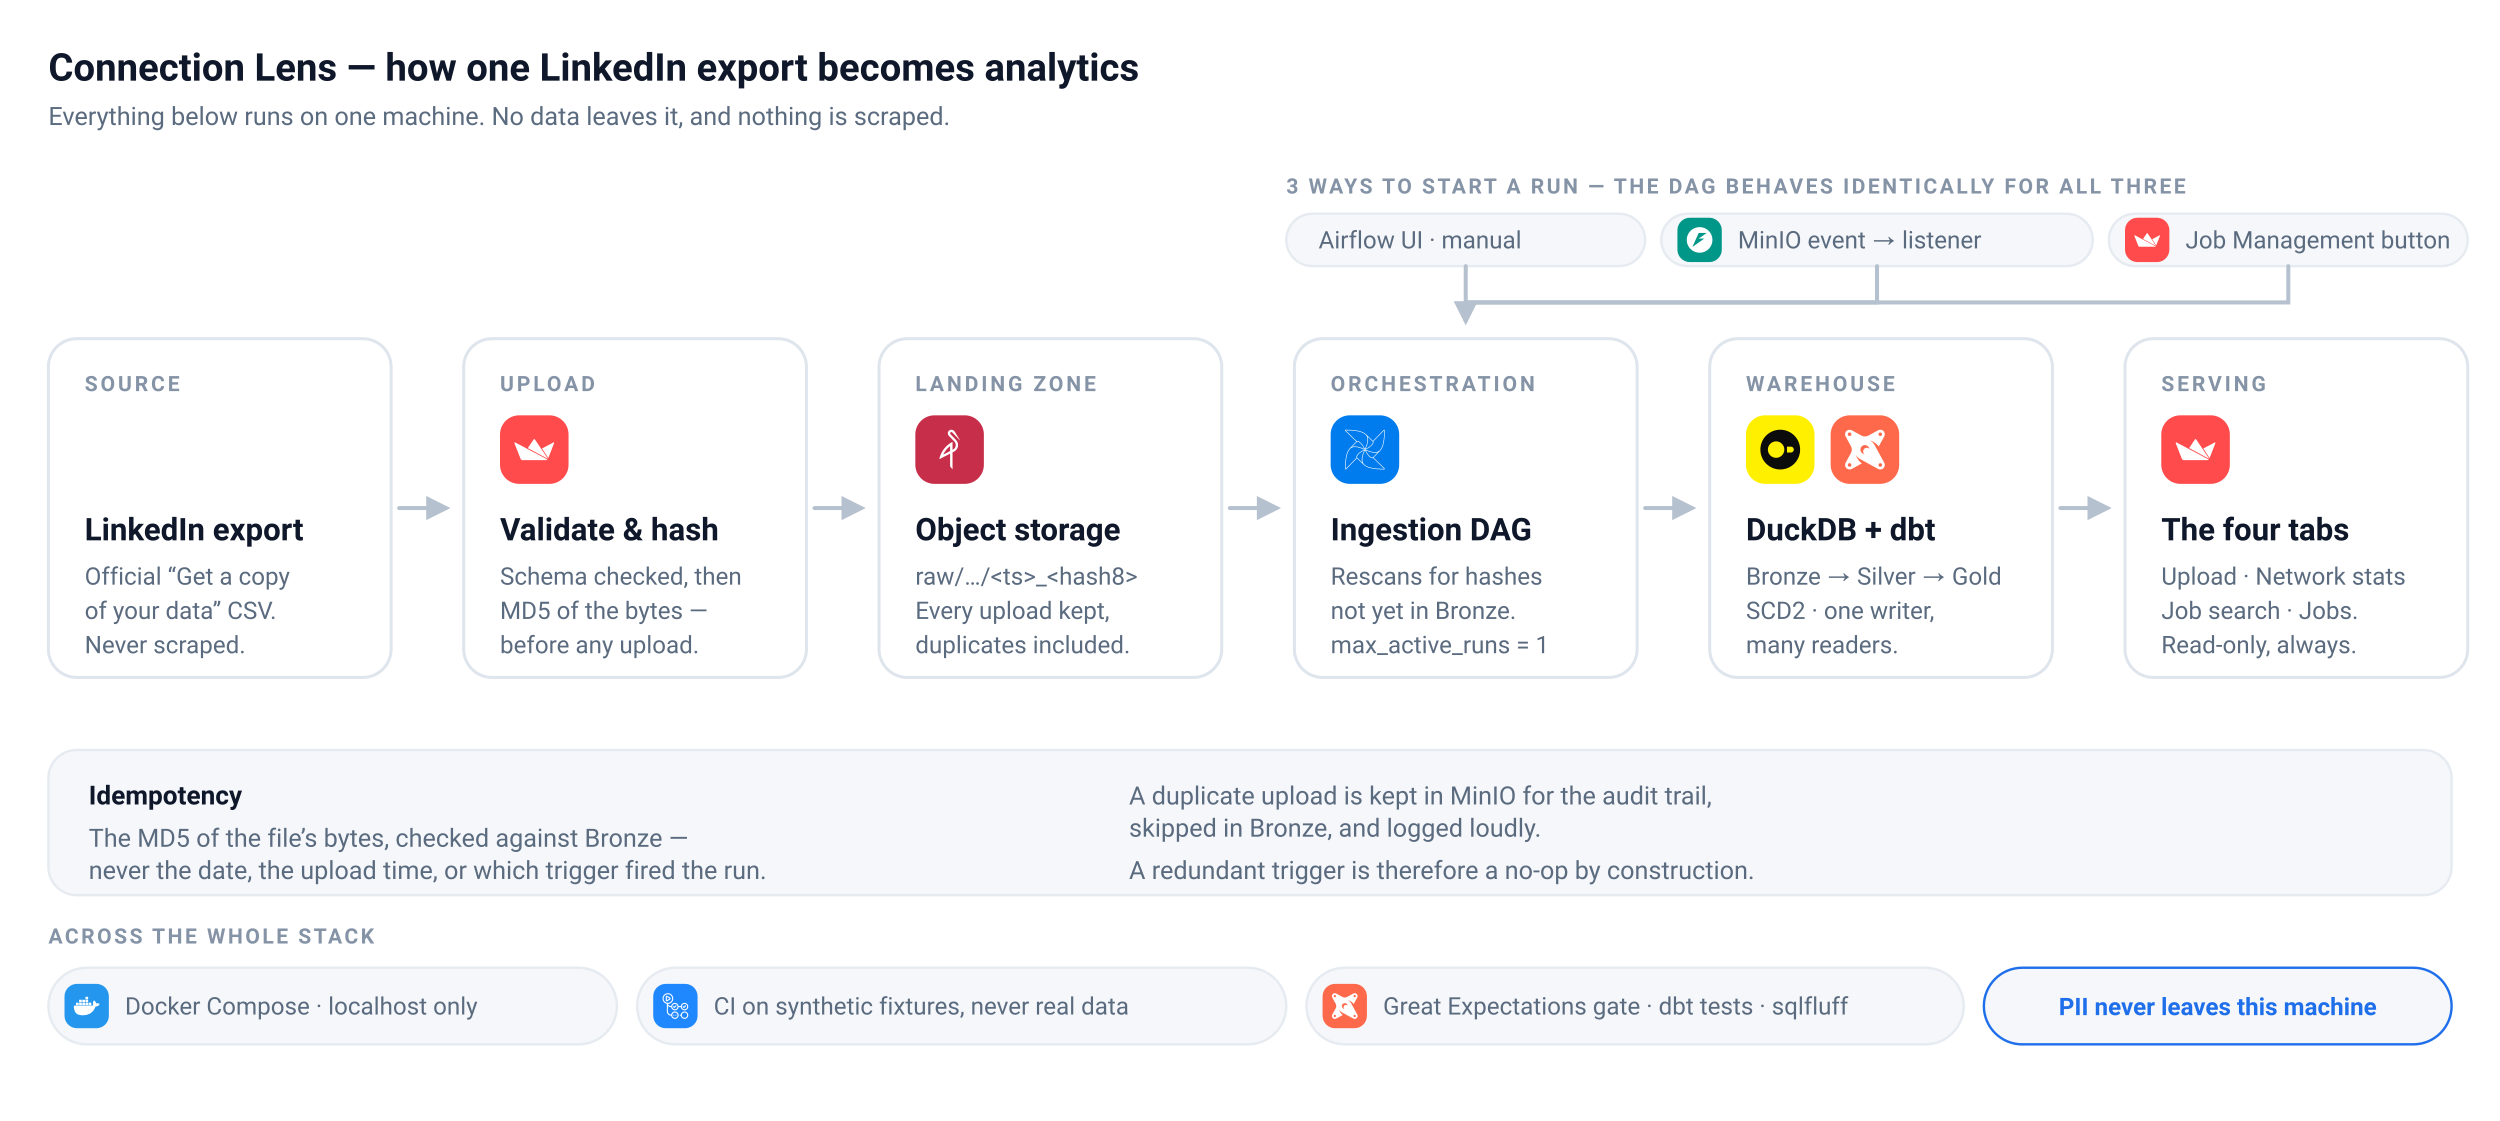
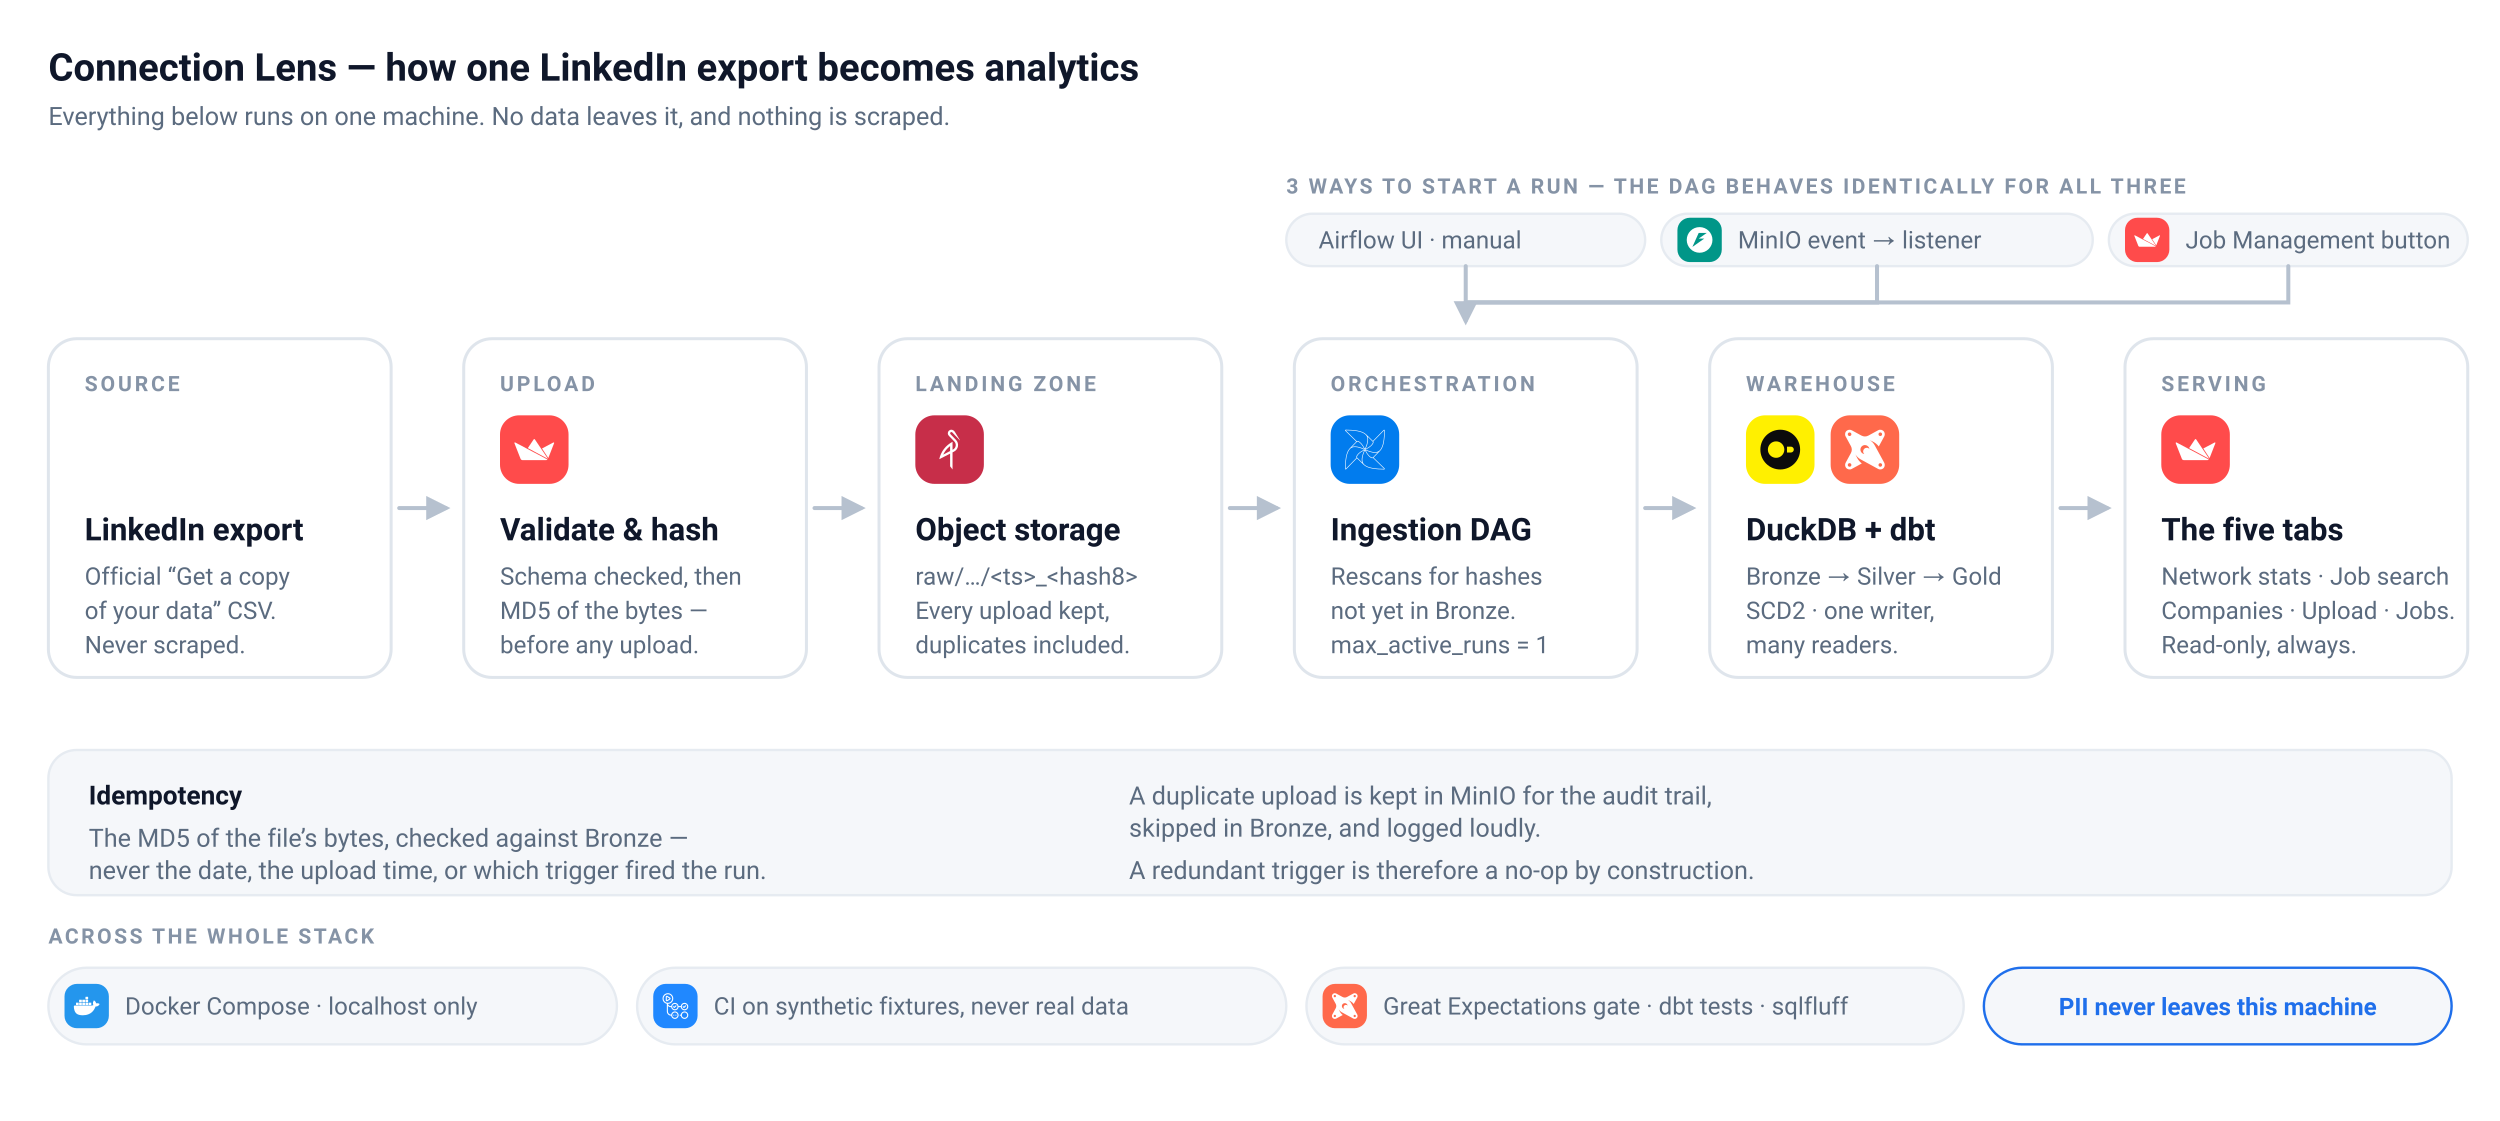
<svg xmlns="http://www.w3.org/2000/svg" viewBox="0 0 1240 556" width="1240" height="556" font-family="ui-sans-serif,-apple-system,BlinkMacSystemFont,'Segoe UI',Roboto,Helvetica,Arial,sans-serif">
  <defs>
    <marker id="head" viewBox="0 0 10 10" refX="8" refY="5" markerWidth="6" markerHeight="6" orient="auto-start-reverse">
      <path d="M0 0 L10 5 L0 10 z" fill="#b6c1cf" />
    </marker>
  </defs>
  <rect width="1240" height="556" fill="#ffffff" />
  <text x="24" y="40" font-size="19" font-weight="700" fill="#0f172a" text-anchor="start" letter-spacing="0">Connection Lens — how one LinkedIn export becomes analytics</text>
  <text x="24" y="62" font-size="12.5" font-weight="400" fill="#5b6b7f" text-anchor="start" letter-spacing="0">Everything below runs on one machine. No data leaves it, and nothing is scraped.</text>
  <text x="638" y="96" font-size="10.5" font-weight="700" fill="#8593a6" text-anchor="start" letter-spacing="1.2">3 WAYS TO START A RUN — THE DAG BEHAVES IDENTICALLY FOR ALL THREE</text>
  <rect x="638" y="106" width="178" height="26" rx="13.0" fill="#f5f7fa" stroke="#e6ebf1" stroke-width="1.2" />
  <text x="654" y="123.2" font-size="12" font-weight="400" fill="#5b6b7f" text-anchor="start" letter-spacing="0">Airflow UI · manual</text>
  <rect x="824" y="106" width="214" height="26" rx="13.0" fill="#f5f7fa" stroke="#e6ebf1" stroke-width="1.2" />
  <rect x="832" y="108.0" width="22" height="22" rx="6.2" fill="#009688" />
  <g transform="translate(836.62,112.62) scale(0.5317)">
    <path d="M12 .039C5.373.038 0 5.393 0 11.999c-.001 6.607 5.372 11.963 12 11.963 6.628 0 12.001-5.356 12-11.963-0-6.606-5.373-11.96-12-11.96m-.829 5.415h7.55l-7.58 5.328h5.183L5.279 18.544q2.947-6.544 5.892-13.09" fill="#ffffff" />
  </g>
  <text x="862" y="123.2" font-size="12" font-weight="400" fill="#5b6b7f" text-anchor="start" letter-spacing="0">MinIO event → listener</text>
  <rect x="1046" y="106" width="178" height="26" rx="13.0" fill="#f5f7fa" stroke="#e6ebf1" stroke-width="1.2" />
  <rect x="1054" y="108.0" width="22" height="22" rx="6.2" fill="#FF4B4B" />
  <g transform="translate(1058.62,112.62) scale(0.5317)">
    <path d="M16.673 11.32l6.862-3.618c.233-.136.554.12.442.387L20.463 17.1zm-8.556-.229l3.473-5.187c.203-.328.578-.316.793-.028l7.886 11.75zm-3.375 7.25c-.28 0-.835-.284-.993-.716l-3.72-9.46c-.118-.331.139-.614.48-.464l19.474 10.306c-.149.147-.453.337-.72.334z" fill="#ffffff" />
  </g>
  <text x="1084" y="123.2" font-size="12" font-weight="400" fill="#5b6b7f" text-anchor="start" letter-spacing="0">Job Management button</text>
  <line x1="727" y1="132" x2="727" y2="159" stroke="#b6c1cf" stroke-width="2" stroke-linecap="round" marker-end="url(#head)" />
  <path d="M931 132 L931 150 L727 150" fill="none" stroke="#b6c1cf" stroke-width="2" stroke-linecap="round" />
  <path d="M1135 132 L1135 150 L727 150" fill="none" stroke="#b6c1cf" stroke-width="2" stroke-linecap="round" />
  <rect x="24" y="168" width="170" height="168" rx="14" fill="#ffffff" stroke="#dfe5ec" stroke-width="1.5" />
  <text x="42" y="194" font-size="10.5" font-weight="700" fill="#8593a6" text-anchor="start" letter-spacing="1.4">SOURCE</text>
  <text x="42" y="268" font-size="15.5" font-weight="700" fill="#0f172a" text-anchor="start" letter-spacing="0">LinkedIn export</text>
  <text x="42" y="290" font-size="12" font-weight="400" fill="#5b6b7f" text-anchor="start" letter-spacing="0">Official “Get a copy</text>
  <text x="42" y="307" font-size="12" font-weight="400" fill="#5b6b7f" text-anchor="start" letter-spacing="0">of your data” CSV.</text>
  <text x="42" y="324" font-size="12" font-weight="400" fill="#5b6b7f" text-anchor="start" letter-spacing="0">Never scraped.</text>
  <rect x="230" y="168" width="170" height="168" rx="14" fill="#ffffff" stroke="#dfe5ec" stroke-width="1.5" />
  <text x="248" y="194" font-size="10.5" font-weight="700" fill="#8593a6" text-anchor="start" letter-spacing="1.4">UPLOAD</text>
  <rect x="248" y="206" width="34" height="34" rx="9.5" fill="#FF4B4B" />
  <g transform="translate(255.14,213.14) scale(0.8217)">
    <path d="M16.673 11.32l6.862-3.618c.233-.136.554.12.442.387L20.463 17.1zm-8.556-.229l3.473-5.187c.203-.328.578-.316.793-.028l7.886 11.75zm-3.375 7.25c-.28 0-.835-.284-.993-.716l-3.72-9.46c-.118-.331.139-.614.48-.464l19.474 10.306c-.149.147-.453.337-.72.334z" fill="#ffffff" />
  </g>
  <text x="248" y="268" font-size="15.5" font-weight="700" fill="#0f172a" text-anchor="start" letter-spacing="0">Validate &amp; hash</text>
  <text x="248" y="290" font-size="12" font-weight="400" fill="#5b6b7f" text-anchor="start" letter-spacing="0">Schema checked, then</text>
  <text x="248" y="307" font-size="12" font-weight="400" fill="#5b6b7f" text-anchor="start" letter-spacing="0">MD5 of the bytes —</text>
  <text x="248" y="324" font-size="12" font-weight="400" fill="#5b6b7f" text-anchor="start" letter-spacing="0">before any upload.</text>
  <line x1="198" y1="252.0" x2="221" y2="252.0" stroke="#b6c1cf" stroke-width="2" stroke-linecap="round" marker-end="url(#head)" />
  <rect x="436" y="168" width="170" height="168" rx="14" fill="#ffffff" stroke="#dfe5ec" stroke-width="1.5" />
  <text x="454" y="194" font-size="10.5" font-weight="700" fill="#8593a6" text-anchor="start" letter-spacing="1.4">LANDING ZONE</text>
  <rect x="454" y="206" width="34" height="34" rx="9.5" fill="#C72E49" />
  <g transform="translate(461.14,213.14) scale(0.8217)">
    <path d="M13.207.006c-.622-.048-1.2.194-1.621.582a2.15 2.15 0 0 0-.094 3.035l3.408 3.551a3.042 3.042 0 0 1-.664 4.688l-.463.238V7.285a15.42 15.42 0 0 0-8.017 10.486v.018l6.549-3.328v7.621L13.779 24V13.682l.896-.463a4.443 4.443 0 0 0 1.221-7.029l-3.371-3.525a.749.749 0 0 1 .037-1.055.752.752 0 0 1 1.057.037l.467.486-.006.006 4.07 4.244a.057.057 0 0 0 .082 0 .06.06 0 0 0 0-.07l-3.141-5.143-.148.142.148-.144C14.495.393 13.829.054 13.207.006Zm-.902 9.865v2.994l-4.152 2.148a13.979 13.979 0 0 1 2.768-3.928 14.178 14.178 0 0 1 1.385-1.215z" fill="#ffffff" />
  </g>
  <text x="454" y="268" font-size="15.5" font-weight="700" fill="#0f172a" text-anchor="start" letter-spacing="0">Object storage</text>
  <text x="454" y="290" font-size="12" font-weight="400" fill="#5b6b7f" text-anchor="start" letter-spacing="0">raw/…/&lt;ts&gt;_&lt;hash8&gt;</text>
  <text x="454" y="307" font-size="12" font-weight="400" fill="#5b6b7f" text-anchor="start" letter-spacing="0">Every upload kept,</text>
  <text x="454" y="324" font-size="12" font-weight="400" fill="#5b6b7f" text-anchor="start" letter-spacing="0">duplicates included.</text>
  <line x1="404" y1="252.0" x2="427" y2="252.0" stroke="#b6c1cf" stroke-width="2" stroke-linecap="round" marker-end="url(#head)" />
  <rect x="642" y="168" width="170" height="168" rx="14" fill="#ffffff" stroke="#dfe5ec" stroke-width="1.5" />
  <text x="660" y="194" font-size="10.5" font-weight="700" fill="#8593a6" text-anchor="start" letter-spacing="1.4">ORCHESTRATION</text>
  <rect x="660" y="206" width="34" height="34" rx="9.5" fill="#017CEE" />
  <g transform="translate(667.14,213.14) scale(0.8217)">
    <path d="M17.195 16.822l4.002-4.102C23.55 10.308 23.934 5.154 24 .43a.396.396 0 0 0-.246-.373.392.392 0 0 0-.437.09l-6.495 6.658-4.102-4.003C10.309.45 5.154.066.43 0H.423a.397.397 0 0 0-.277.683l6.658 6.494-4.003 4.103C.45 13.692.065 18.846 0 23.57a.398.398 0 0 0 .683.282l6.494-6.657 3.934 3.837.17.165c2.41 2.353 7.565 2.737 12.288 2.803h.006a.397.397 0 0 0 .277-.683l-6.657-6.495zm-.409-9.476c.04.115.05.24.031.344-.17.96-1.593 2.538-4.304 3.87a.597.597 0 0 0-.08-.079c1.432-3.155 1.828-5.61 1.175-7.322l3.058 2.984.12.203zm-.131 9.44a.73.73 0 0 1-.347.031c-.96-.171-2.537-1.594-3.87-4.307a.656.656 0 0 0 .08-.078l-.001.001c3.155 1.432 5.61 1.83 7.324 1.174l-2.969 3.043M23.568.392a.05.05 0 0 1 .052-.011c.018.006.03.024.029.043-.065 4.655-.437 9.726-2.703 12.05-1.53 1.565-4.326 1.419-8.283-.377.006-.037.021-.07.02-.108 0-.044-.017-.082-.026-.123 2.83-1.39 4.315-3.037 4.506-4.115.057-.322-.009-.542-.102-.688l6.507-6.67V.392zM.393.43A.045.045 0 0 1 .382.38C.39.36.403.343.425.35c4.655.065 9.727.438 12.05 2.703l.002.002c1.56 1.527 1.415 4.323-.379 8.28-.033-.005-.062-.02-.097-.02h-.008c-.045.001-.084.019-.126.027-1.39-2.83-3.037-4.314-4.115-4.506-.323-.057-.542.01-.688.103L.393.43zm11.94 11.563a.331.331 0 0 1-.327.335H12a.332.332 0 0 1-.004-.661c.172.016.333.144.335.326h.002zm-5.12 4.661a.722.722 0 0 1-.03-.345c.17-.96 1.595-2.54 4.309-3.873.013.016.019.035.033.05.013.012.03.017.044.028-1.434 3.158-1.83 5.613-1.177 7.326l-3.041-2.967m-.006-9.659a.735.735 0 0 1 .345-.031c.961.17 2.54 1.594 3.871 4.306a.597.597 0 0 0-.079.08c-2.167-.983-4.007-1.484-5.498-1.484-.68 0-1.289.103-1.825.308L7.128 7.35M.43 23.607c-.018.018-.038.015-.052.01-.019-.007-.028-.021-.028-.043.065-4.654.437-9.725 2.703-12.049 1.527-1.565 4.325-1.419 8.286.378-.006.035-.02.067-.02.104 0 .043.018.083.026.124-2.831 1.391-4.317 3.04-4.51 4.117-.057.322.01.542.103.688L.43 23.607zm23.144.042c-4.655-.065-9.726-.437-12.05-2.703l-.005-.006c-1.56-1.526-1.412-4.322.383-8.279.033.005.064.02.098.02h.009c.043 0 .08-.018.122-.027 1.39 2.832 3.036 4.317 4.115 4.51.083.014.16.021.23.021a.776.776 0 0 0 .45-.133l6.68 6.516c.02.02.016.04.01.052a.042.042 0 0 1-.042.029z" fill="#ffffff" />
  </g>
  <text x="660" y="268" font-size="15.5" font-weight="700" fill="#0f172a" text-anchor="start" letter-spacing="0">Ingestion DAG</text>
  <text x="660" y="290" font-size="12" font-weight="400" fill="#5b6b7f" text-anchor="start" letter-spacing="0">Rescans for hashes</text>
  <text x="660" y="307" font-size="12" font-weight="400" fill="#5b6b7f" text-anchor="start" letter-spacing="0">not yet in Bronze.</text>
  <text x="660" y="324" font-size="12" font-weight="400" fill="#5b6b7f" text-anchor="start" letter-spacing="0">max_active_runs = 1</text>
  <line x1="610" y1="252.0" x2="633" y2="252.0" stroke="#b6c1cf" stroke-width="2" stroke-linecap="round" marker-end="url(#head)" />
  <rect x="848" y="168" width="170" height="168" rx="14" fill="#ffffff" stroke="#dfe5ec" stroke-width="1.5" />
  <text x="866" y="194" font-size="10.5" font-weight="700" fill="#8593a6" text-anchor="start" letter-spacing="1.4">WAREHOUSE</text>
  <rect x="866" y="206" width="34" height="34" rx="9.5" fill="#FFF000" />
  <g transform="translate(873.14,213.14) scale(0.8217)">
    <path d="M12 0C5.363 0 0 5.363 0 12s5.363 12 12 12 12-5.363 12-12S18.637 0 12 0zM9.502 7.03a4.974 4.974 0 0 1 4.97 4.97 4.974 4.974 0 0 1-4.97 4.97A4.974 4.974 0 0 1 4.532 12a4.974 4.974 0 0 1 4.97-4.97zm6.563 3.183h2.351c.98 0 1.787.782 1.787 1.762s-.807 1.789-1.787 1.789h-2.351v-3.551z" fill="#0b0b0b" />
  </g>
  <rect x="908" y="206" width="34" height="34" rx="9.5" fill="#FF694B" />
  <g transform="translate(915.14,213.14) scale(0.8217)">
    <path d="M17.9 9.376a8.149 8.149 0 0 0-3.042-3.121l1.771.839a10.287 10.287 0 0 1 3.74 3.001l3.234-5.929a2.855 2.855 0 0 0-.061-2.96C22.757.037 21.211-.341 19.975.333l-5.875 3.21a4.361 4.361 0 0 1-4.176 0L4.177.408a2.854 2.854 0 0 0-2.959.063c-1.167.785-1.545 2.33-.872 3.566L3.55 9.911a4.361 4.361 0 0 1 0 4.177l-3.127 5.743a2.86 2.86 0 0 0 .085 2.997c.794 1.144 2.322 1.505 3.545.839l6.058-3.305a10.288 10.288 0 0 1-3.005-3.745l-.837-1.771a8.148 8.148 0 0 0 3.121 3.042l10.583 5.779c1.221.666 2.748.305 3.543-.836a2.87 2.87 0 0 0 .08-3.002L17.9 9.376zm3.38-7.735c.602 0 1.09.488 1.09 1.09s-.488 1.09-1.09 1.09-1.09-.488-1.09-1.09.488-1.09 1.09-1.09zM2.744 3.822c-.602 0-1.09-.488-1.09-1.09s.488-1.09 1.09-1.09 1.09.488 1.09 1.09S3.346 3.822 2.744 3.822zm0 18.536c-.602 0-1.09-.488-1.09-1.09 0-.602.488-1.09 1.09-1.09s1.09.488 1.09 1.09c0 .602-.488 1.09-1.09 1.09zm10.358-11.449c-1.201-.004-2.177.967-2.18 2.168a2.174 2.174 0 0 0 .705 1.609c-1.487-.209-2.523-1.584-2.314-3.072.209-1.487 1.584-2.523 3.072-2.314a2.719 2.719 0 0 1 2.314 2.314 2.162 2.162 0 0 0-1.596-.705zm8.178 11.449c-.602 0-1.09-.488-1.09-1.09 0-.602.488-1.09 1.09-1.09s1.09.488 1.09 1.09c0 .602-.488 1.09-1.09 1.09z" fill="#ffffff" />
  </g>
  <text x="866" y="268" font-size="15.5" font-weight="700" fill="#0f172a" text-anchor="start" letter-spacing="0">DuckDB + dbt</text>
  <text x="866" y="290" font-size="12" font-weight="400" fill="#5b6b7f" text-anchor="start" letter-spacing="0">Bronze → Silver → Gold</text>
  <text x="866" y="307" font-size="12" font-weight="400" fill="#5b6b7f" text-anchor="start" letter-spacing="0">SCD2 · one writer,</text>
  <text x="866" y="324" font-size="12" font-weight="400" fill="#5b6b7f" text-anchor="start" letter-spacing="0">many readers.</text>
  <line x1="816" y1="252.0" x2="839" y2="252.0" stroke="#b6c1cf" stroke-width="2" stroke-linecap="round" marker-end="url(#head)" />
  <rect x="1054" y="168" width="170" height="168" rx="14" fill="#ffffff" stroke="#dfe5ec" stroke-width="1.5" />
  <text x="1072" y="194" font-size="10.5" font-weight="700" fill="#8593a6" text-anchor="start" letter-spacing="1.4">SERVING</text>
  <rect x="1072" y="206" width="34" height="34" rx="9.5" fill="#FF4B4B" />
  <g transform="translate(1079.14,213.14) scale(0.8217)">
    <path d="M16.673 11.32l6.862-3.618c.233-.136.554.12.442.387L20.463 17.1zm-8.556-.229l3.473-5.187c.203-.328.578-.316.793-.028l7.886 11.75zm-3.375 7.25c-.28 0-.835-.284-.993-.716l-3.72-9.46c-.118-.331.139-.614.48-.464l19.474 10.306c-.149.147-.453.337-.72.334z" fill="#ffffff" />
  </g>
-   <text x="1072" y="268" font-size="15.5" font-weight="700" fill="#0f172a" text-anchor="start" letter-spacing="0">The four tabs</text>
-   <text x="1072" y="290" font-size="12" font-weight="400" fill="#5b6b7f" text-anchor="start" letter-spacing="0">Upload · Network stats</text>
-   <text x="1072" y="307" font-size="12" font-weight="400" fill="#5b6b7f" text-anchor="start" letter-spacing="0">Job search · Jobs.</text>
+   <text x="1072" y="268" font-size="15.5" font-weight="700" fill="#0f172a" text-anchor="start" letter-spacing="0">The five tabs</text>
+   <text x="1072" y="290" font-size="12" font-weight="400" fill="#5b6b7f" text-anchor="start" letter-spacing="0">Network stats · Job search</text>
+   <text x="1072" y="307" font-size="12" font-weight="400" fill="#5b6b7f" text-anchor="start" letter-spacing="0">Companies · Upload · Jobs.</text>
  <text x="1072" y="324" font-size="12" font-weight="400" fill="#5b6b7f" text-anchor="start" letter-spacing="0">Read-only, always.</text>
  <line x1="1022" y1="252.0" x2="1045" y2="252.0" stroke="#b6c1cf" stroke-width="2" stroke-linecap="round" marker-end="url(#head)" />
  <rect x="24" y="372" width="1192" height="72" rx="14" fill="#f5f7fa" stroke="#e6ebf1" stroke-width="1.2" />
  <text x="44" y="399" font-size="13" font-weight="700" fill="#0f172a" text-anchor="start" letter-spacing="0">Idempotency</text>
  <text x="44" y="420" font-size="12.5" font-weight="400" fill="#5b6b7f" text-anchor="start" letter-spacing="0">The MD5 of the file’s bytes, checked against Bronze —</text>
  <text x="44" y="436" font-size="12.5" font-weight="400" fill="#5b6b7f" text-anchor="start" letter-spacing="0">never the date, the upload time, or which trigger fired the run.</text>
  <text x="560" y="399" font-size="12.5" font-weight="400" fill="#5b6b7f" text-anchor="start" letter-spacing="0">A duplicate upload is kept in MinIO for the audit trail,</text>
  <text x="560" y="415" font-size="12.5" font-weight="400" fill="#5b6b7f" text-anchor="start" letter-spacing="0">skipped in Bronze, and logged loudly.</text>
  <text x="560" y="436" font-size="12.5" font-weight="400" fill="#5b6b7f" text-anchor="start" letter-spacing="0">A redundant trigger is therefore a no-op by construction.</text>
  <text x="24" y="468" font-size="10.5" font-weight="700" fill="#8593a6" text-anchor="start" letter-spacing="1.2">ACROSS THE WHOLE STACK</text>
  <rect x="24" y="480" width="282" height="38" rx="19.0" fill="#f5f7fa" stroke="#e6ebf1" stroke-width="1.2" />
  <rect x="32" y="488.0" width="22" height="22" rx="6.2" fill="#2496ED" />
  <g transform="translate(36.62,492.62) scale(0.5317)">
    <path d="M13.983 11.078h2.119a.186.186 0 00.186-.185V9.006a.186.186 0 00-.186-.186h-2.119a.185.185 0 00-.185.185v1.888c0 .102.083.185.185.185m-2.954-5.43h2.118a.186.186 0 00.186-.186V3.574a.186.186 0 00-.186-.185h-2.118a.185.185 0 00-.185.185v1.888c0 .102.082.185.185.185m0 2.716h2.118a.187.187 0 00.186-.186V6.29a.186.186 0 00-.186-.185h-2.118a.185.185 0 00-.185.185v1.887c0 .102.082.185.185.186m-2.93 0h2.12a.186.186 0 00.184-.186V6.29a.185.185 0 00-.185-.185H8.1a.185.185 0 00-.185.185v1.887c0 .102.083.185.185.186m-2.964 0h2.119a.186.186 0 00.185-.186V6.29a.185.185 0 00-.185-.185H5.136a.186.186 0 00-.186.185v1.887c0 .102.084.185.186.186m5.893 2.715h2.118a.186.186 0 00.186-.185V9.006a.186.186 0 00-.186-.186h-2.118a.185.185 0 00-.185.185v1.888c0 .102.082.185.185.185m-2.93 0h2.12a.185.185 0 00.184-.185V9.006a.185.185 0 00-.184-.186h-2.12a.185.185 0 00-.184.185v1.888c0 .102.083.185.185.185m-2.964 0h2.119a.185.185 0 00.185-.185V9.006a.185.185 0 00-.184-.186h-2.12a.186.186 0 00-.186.186v1.887c0 .102.084.185.186.185m-2.92 0h2.12a.185.185 0 00.184-.185V9.006a.185.185 0 00-.184-.186h-2.12a.185.185 0 00-.184.185v1.888c0 .102.082.185.185.185M23.763 9.89c-.065-.051-.672-.51-1.954-.51-.338.001-.676.03-1.01.087-.248-1.7-1.653-2.53-1.716-2.566l-.344-.199-.226.327c-.284.438-.49.922-.612 1.43-.23.97-.09 1.882.403 2.661-.595.332-1.55.413-1.744.42H.751a.751.751 0 00-.75.748 11.376 11.376 0 00.692 4.062c.545 1.428 1.355 2.48 2.41 3.124 1.18.723 3.1 1.137 5.275 1.137.983.003 1.963-.086 2.93-.266a12.248 12.248 0 003.823-1.389c.98-.567 1.86-1.288 2.61-2.136 1.252-1.418 1.998-2.997 2.553-4.4h.221c1.372 0 2.215-.549 2.68-1.009.309-.293.55-.65.707-1.046l.098-.288Z" fill="#ffffff" />
  </g>
  <text x="62" y="503.2" font-size="12" font-weight="400" fill="#5b6b7f" text-anchor="start" letter-spacing="0">Docker Compose · localhost only</text>
  <rect x="316" y="480" width="322" height="38" rx="19.0" fill="#f5f7fa" stroke="#e6ebf1" stroke-width="1.2" />
  <rect x="324" y="488.0" width="22" height="22" rx="6.2" fill="#2088FF" />
  <g transform="translate(328.62,492.62) scale(0.5317)">
    <path d="M10.984 13.836a.5.5 0 0 1-.353-.146l-.745-.743a.5.5 0 1 1 .706-.708l.392.391 1.181-1.18a.5.5 0 0 1 .708.707l-1.535 1.533a.504.504 0 0 1-.354.146zm9.353-.147l1.534-1.532a.5.5 0 0 0-.707-.707l-1.181 1.18-.392-.391a.5.5 0 1 0-.706.708l.746.743a.497.497 0 0 0 .706-.001zM4.527 7.452l2.557-1.585A1 1 0 0 0 7.09 4.17L4.533 2.56A1 1 0 0 0 3 3.406v3.196a1.001 1.001 0 0 0 1.527.85zm2.03-2.436L4 6.602V3.406l2.557 1.61zM24 12.5c0 1.93-1.57 3.5-3.5 3.5a3.503 3.503 0 0 1-3.46-3h-2.08a3.503 3.503 0 0 1-3.46 3 3.502 3.502 0 0 1-3.46-3h-.558c-.972 0-1.85-.399-2.482-1.042V17c0 1.654 1.346 3 3 3h.04c.244-1.693 1.7-3 3.46-3 1.93 0 3.5 1.57 3.5 3.5S13.43 24 11.5 24a3.502 3.502 0 0 1-3.46-3H8c-2.206 0-4-1.794-4-4V9.899A5.008 5.008 0 0 1 0 5c0-2.757 2.243-5 5-5s5 2.243 5 5a5.005 5.005 0 0 1-4.952 4.998A2.482 2.482 0 0 0 7.482 12h.558c.244-1.693 1.7-3 3.46-3a3.502 3.502 0 0 1 3.46 3h2.08a3.503 3.503 0 0 1 3.46-3c1.93 0 3.5 1.57 3.5 3.5zm-15 8c0 1.378 1.122 2.5 2.5 2.5s2.5-1.122 2.5-2.5-1.122-2.5-2.5-2.5S9 19.122 9 20.5zM5 9c2.206 0 4-1.794 4-4S7.206 1 5 1 1 2.794 1 5s1.794 4 4 4zm9 3.5c0-1.378-1.122-2.5-2.5-2.5S9 11.122 9 12.5s1.122 2.5 2.5 2.5 2.5-1.122 2.5-2.5zm9 0c0-1.378-1.122-2.5-2.5-2.5S18 11.122 18 12.5s1.122 2.5 2.5 2.5 2.5-1.122 2.5-2.5zm-13 8a.5.5 0 1 0 1 0 .5.5 0 0 0-1 0zm2 0a.5.5 0 1 0 1 0 .5.5 0 0 0-1 0zm12 0c0 1.93-1.57 3.5-3.5 3.5a3.503 3.503 0 0 1-3.46-3.002c-.007.001-.013.005-.021.005l-.506.017h-.017a.5.5 0 0 1-.016-.999l.506-.017c.018-.002.035.006.052.007A3.503 3.503 0 0 1 20.5 17c1.93 0 3.5 1.57 3.5 3.5zm-1 0c0-1.378-1.122-2.5-2.5-2.5S18 19.122 18 20.5s1.122 2.5 2.5 2.5 2.5-1.122 2.5-2.5z" fill="#ffffff" />
  </g>
  <text x="354" y="503.2" font-size="12" font-weight="400" fill="#5b6b7f" text-anchor="start" letter-spacing="0">CI on synthetic fixtures, never real data</text>
  <rect x="648" y="480" width="326" height="38" rx="19.0" fill="#f5f7fa" stroke="#e6ebf1" stroke-width="1.2" />
  <rect x="656" y="488.0" width="22" height="22" rx="6.2" fill="#FF694B" />
  <g transform="translate(660.62,492.62) scale(0.5317)">
    <path d="M17.9 9.376a8.149 8.149 0 0 0-3.042-3.121l1.771.839a10.287 10.287 0 0 1 3.74 3.001l3.234-5.929a2.855 2.855 0 0 0-.061-2.96C22.757.037 21.211-.341 19.975.333l-5.875 3.21a4.361 4.361 0 0 1-4.176 0L4.177.408a2.854 2.854 0 0 0-2.959.063c-1.167.785-1.545 2.33-.872 3.566L3.55 9.911a4.361 4.361 0 0 1 0 4.177l-3.127 5.743a2.86 2.86 0 0 0 .085 2.997c.794 1.144 2.322 1.505 3.545.839l6.058-3.305a10.288 10.288 0 0 1-3.005-3.745l-.837-1.771a8.148 8.148 0 0 0 3.121 3.042l10.583 5.779c1.221.666 2.748.305 3.543-.836a2.87 2.87 0 0 0 .08-3.002L17.9 9.376zm3.38-7.735c.602 0 1.09.488 1.09 1.09s-.488 1.09-1.09 1.09-1.09-.488-1.09-1.09.488-1.09 1.09-1.09zM2.744 3.822c-.602 0-1.09-.488-1.09-1.09s.488-1.09 1.09-1.09 1.09.488 1.09 1.09S3.346 3.822 2.744 3.822zm0 18.536c-.602 0-1.09-.488-1.09-1.09 0-.602.488-1.09 1.09-1.09s1.09.488 1.09 1.09c0 .602-.488 1.09-1.09 1.09zm10.358-11.449c-1.201-.004-2.177.967-2.18 2.168a2.174 2.174 0 0 0 .705 1.609c-1.487-.209-2.523-1.584-2.314-3.072.209-1.487 1.584-2.523 3.072-2.314a2.719 2.719 0 0 1 2.314 2.314 2.162 2.162 0 0 0-1.596-.705zm8.178 11.449c-.602 0-1.09-.488-1.09-1.09 0-.602.488-1.09 1.09-1.09s1.09.488 1.09 1.09c0 .602-.488 1.09-1.09 1.09z" fill="#ffffff" />
  </g>
  <text x="686" y="503.2" font-size="12" font-weight="400" fill="#5b6b7f" text-anchor="start" letter-spacing="0">Great Expectations gate · dbt tests · sqlfluff</text>
  <rect x="984" y="480" width="232" height="38" rx="19" fill="#f5f7fa" stroke="#1f6feb" stroke-width="1.2" />
  <text x="1100" y="503.5" font-size="12" font-weight="600" fill="#1f6feb" text-anchor="middle" letter-spacing="0">PII never leaves this machine</text>
</svg>
